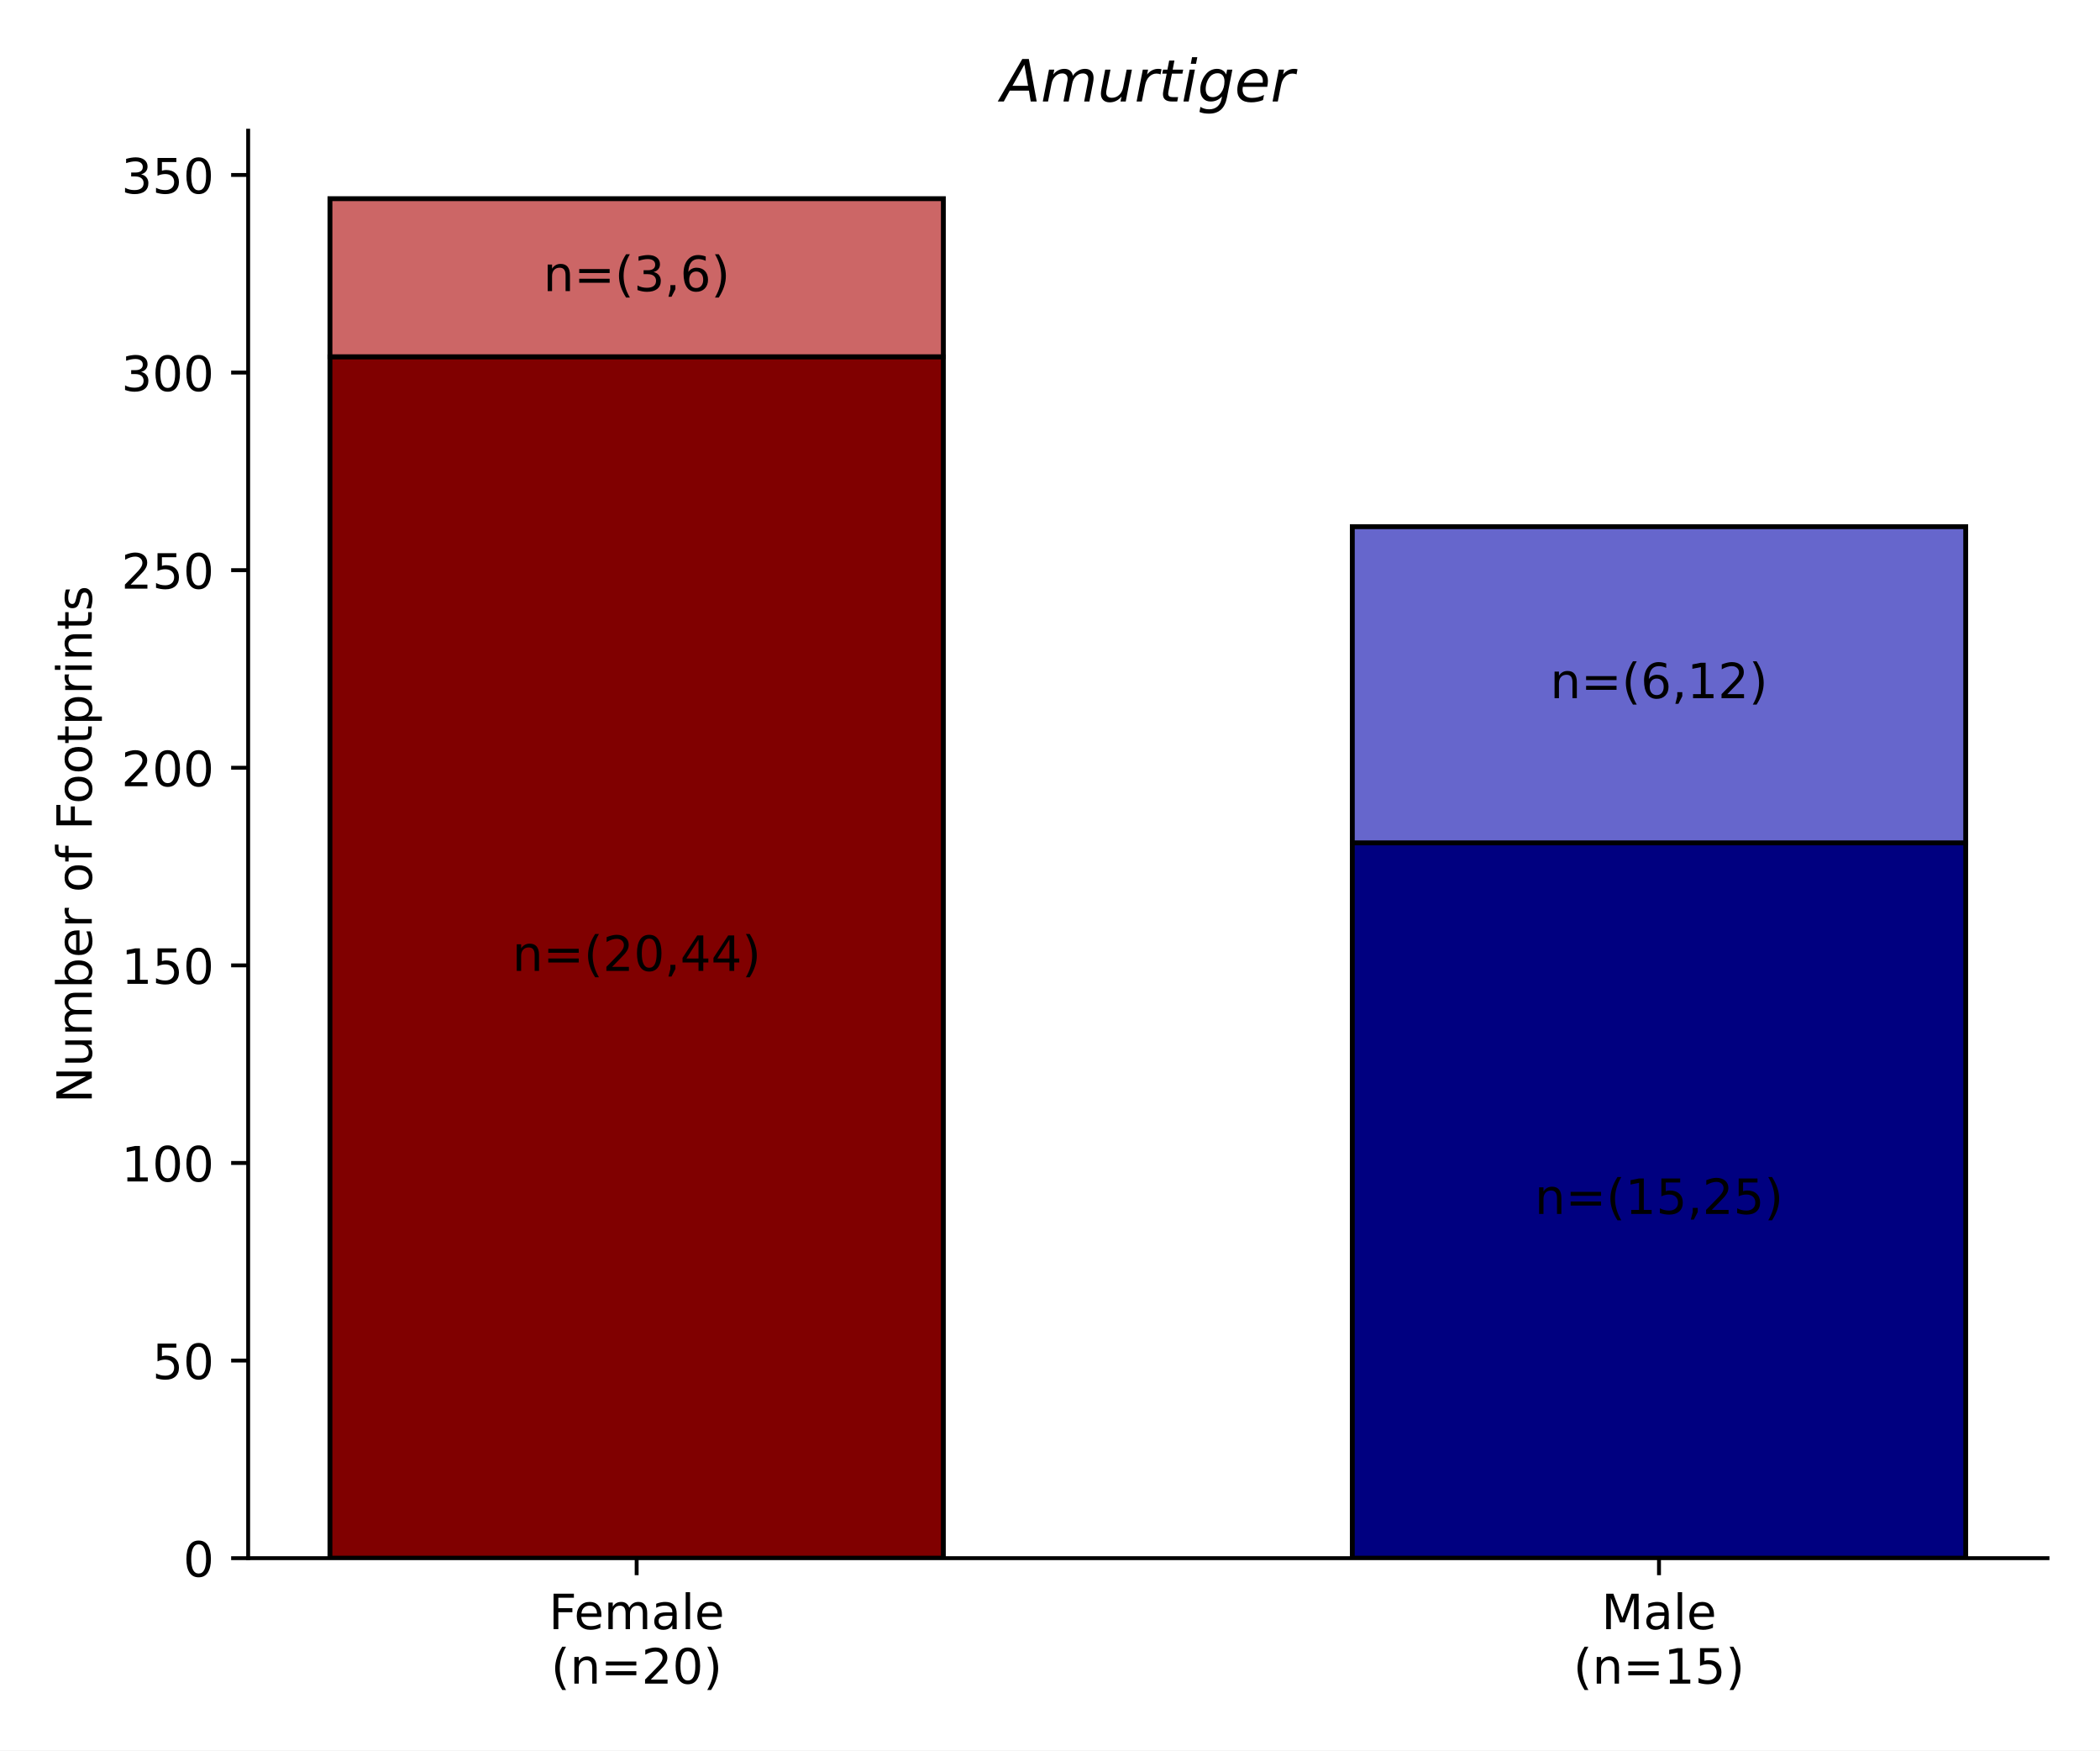
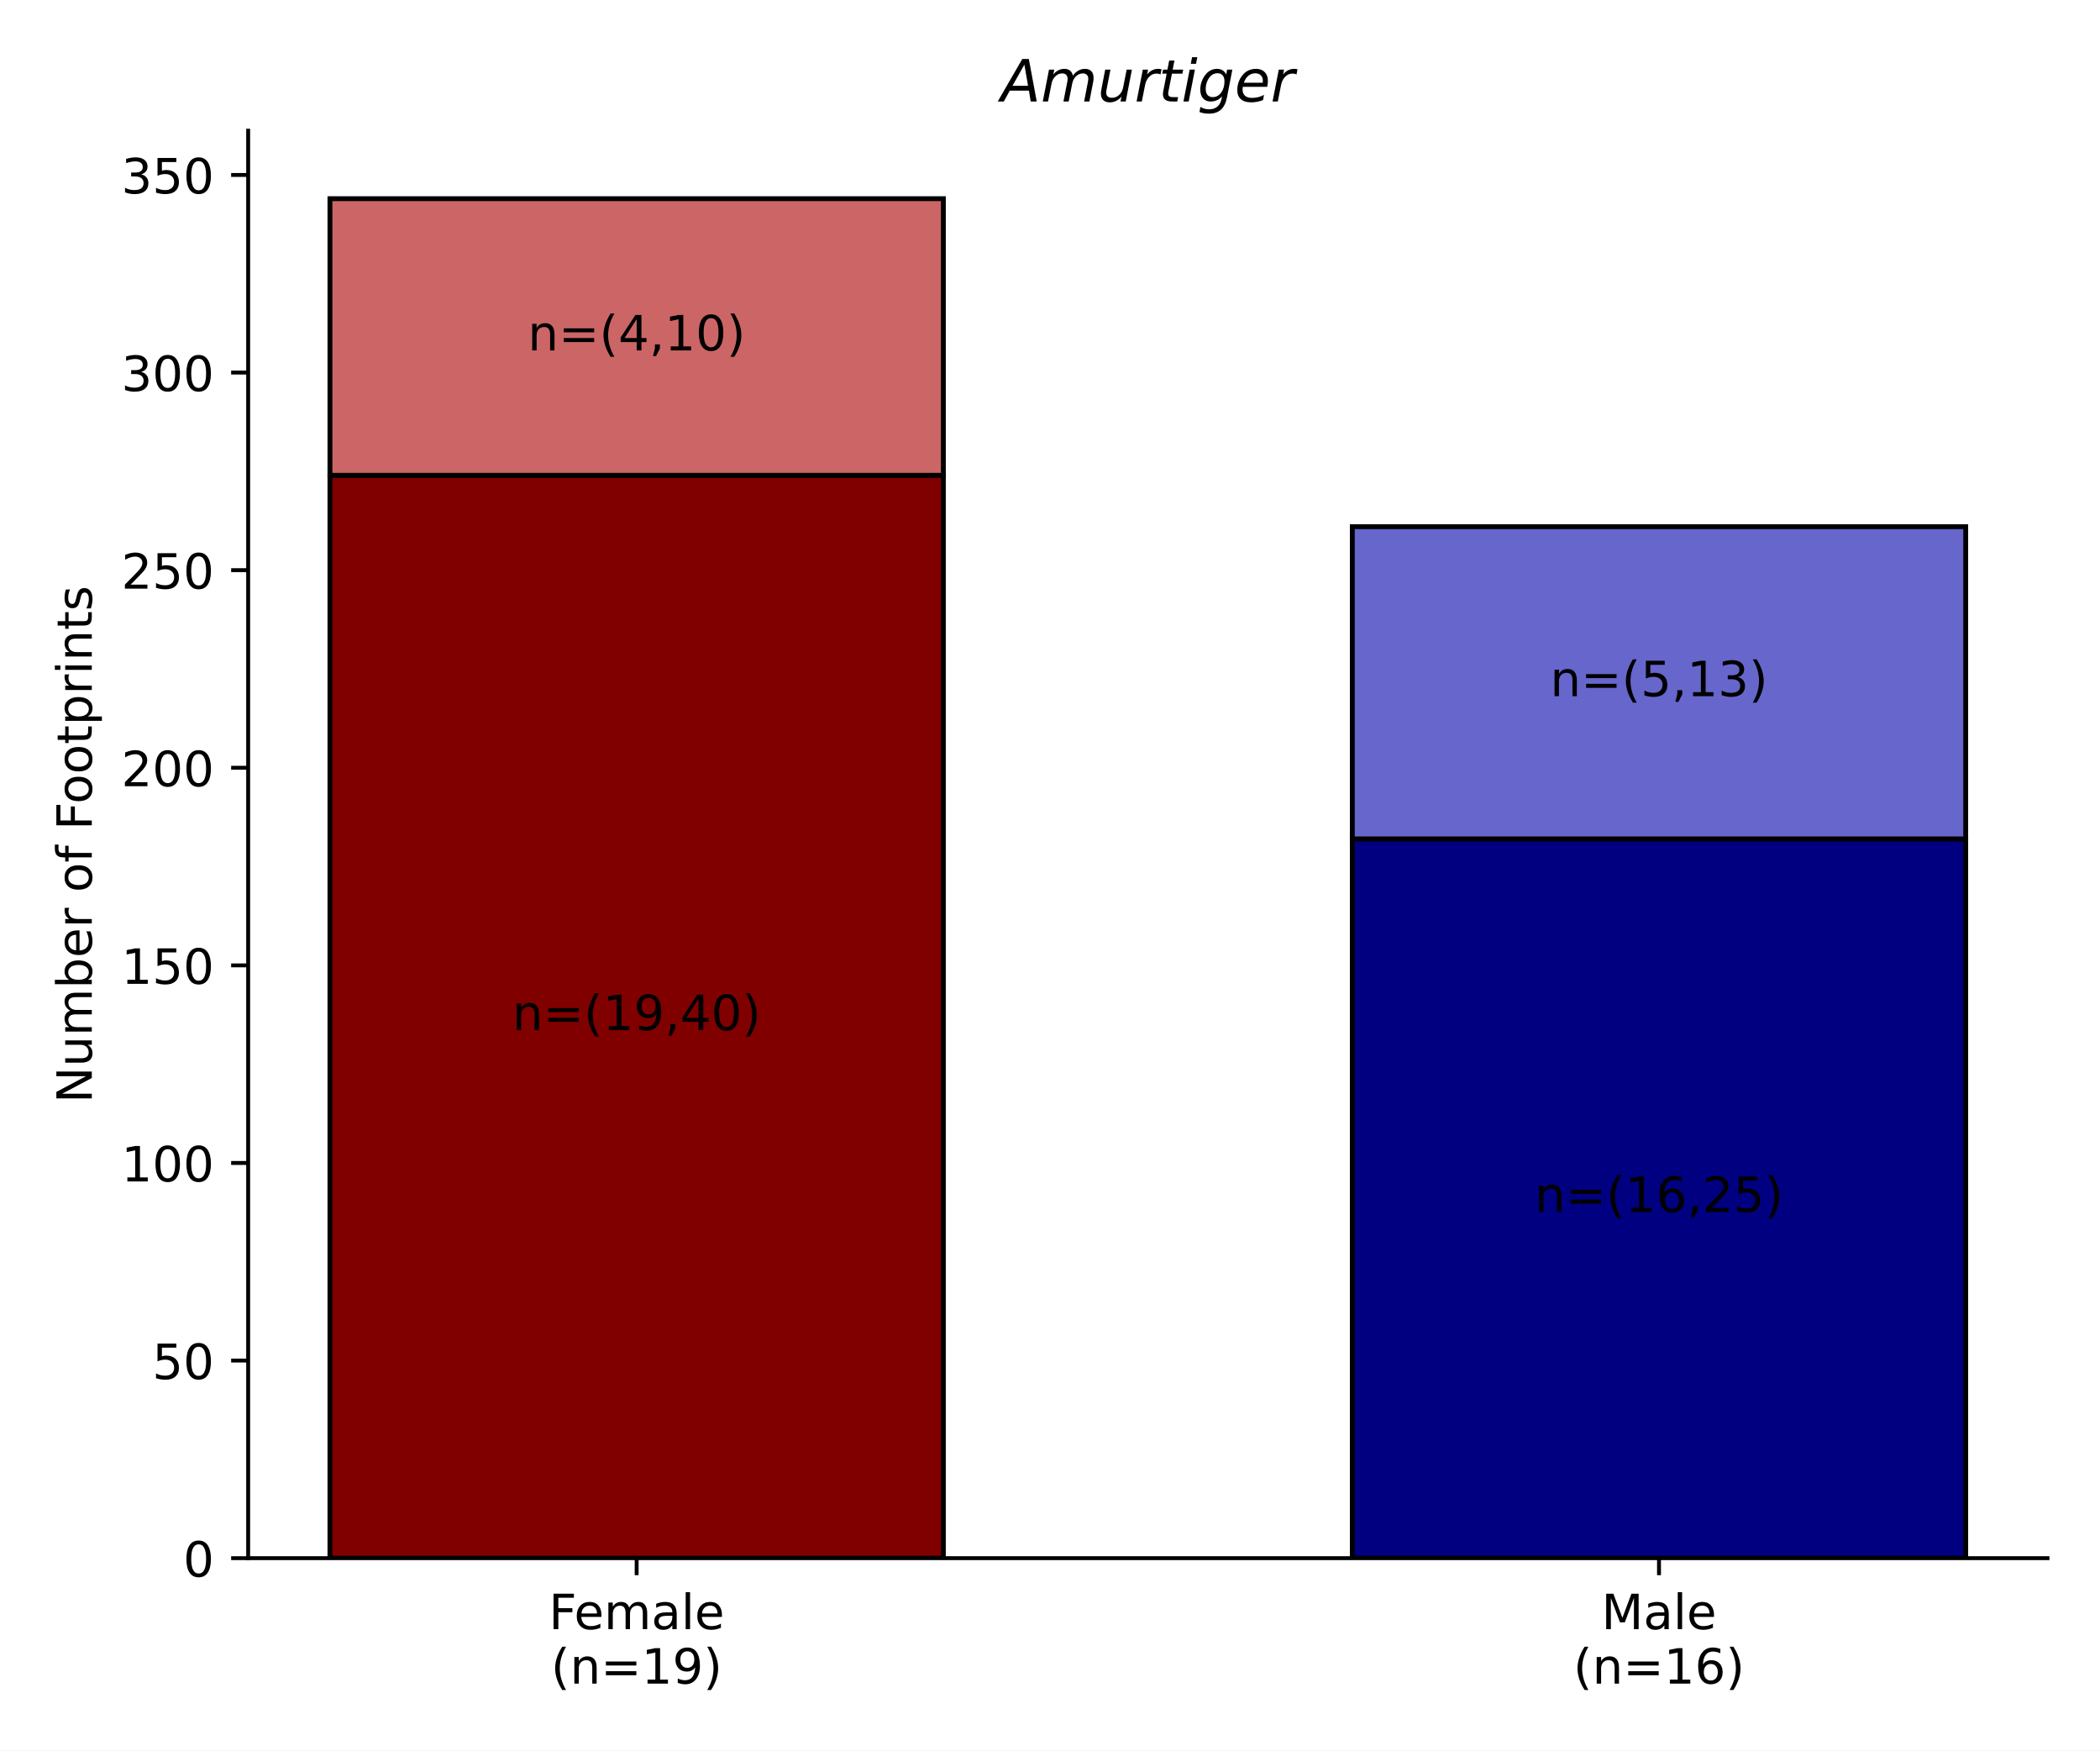
<svg xmlns="http://www.w3.org/2000/svg" xmlns:xlink="http://www.w3.org/1999/xlink" width="432pt" height="360pt" viewBox="0 0 432 360" version="1.1">
  <defs>
    <style type="text/css">*{stroke-linejoin: round; stroke-linecap: butt}</style>
  </defs>
  <g id="figure_1">
    <g id="patch_1">
      <path d="M 0 360  L 432 360  L 432 0  L 0 0  z " style="fill: #ffffff" />
    </g>
    <g id="axes_1">
      <g id="patch_2">
        <path d="M 51.05 320.456  L 421.2 320.456  L 421.2 26.88  L 51.05 26.88  z " style="fill: #ffffff" />
      </g>
      <g id="patch_3">
-         <path d="M 67.875 320.456  L 194.062 320.456  L 194.062 73.371  L 67.875 73.371  z " clip-path="url(#p9f3438cbc7)" style="fill: #800000; stroke: #000000; stroke-linejoin: miter" />
+         <path d="M 67.875 320.456  L 194.062 320.456  L 194.062 97.754  L 67.875 97.754  z " clip-path="url(#p2c2c8efdcc)" style="fill: #800000; stroke: #000000; stroke-linejoin: miter" />
      </g>
      <g id="patch_4">
-         <path d="M 278.188 320.456  L 404.375 320.456  L 404.375 173.343  L 278.188 173.343  z " clip-path="url(#p9f3438cbc7)" style="fill: #000080; stroke: #000000; stroke-linejoin: miter" />
+         <path d="M 278.188 320.456  L 404.375 320.456  L 404.375 172.53  L 278.188 172.53  z " clip-path="url(#p2c2c8efdcc)" style="fill: #000080; stroke: #000000; stroke-linejoin: miter" />
      </g>
      <g id="patch_5">
-         <path d="M 67.875 73.371  L 194.062 73.371  L 194.062 40.86  L 67.875 40.86  z " clip-path="url(#p9f3438cbc7)" style="fill: #cc6666; stroke: #000000; stroke-linejoin: miter" />
+         <path d="M 67.875 97.754  L 194.062 97.754  L 194.062 40.86  L 67.875 40.86  z " clip-path="url(#p2c2c8efdcc)" style="fill: #cc6666; stroke: #000000; stroke-linejoin: miter" />
      </g>
      <g id="patch_6">
-         <path d="M 278.188 173.343  L 404.375 173.343  L 404.375 108.321  L 278.188 108.321  z " clip-path="url(#p9f3438cbc7)" style="fill: #6666cc; stroke: #000000; stroke-linejoin: miter" />
+         <path d="M 278.188 172.53  L 404.375 172.53  L 404.375 108.321  L 278.188 108.321  z " clip-path="url(#p2c2c8efdcc)" style="fill: #6666cc; stroke: #000000; stroke-linejoin: miter" />
      </g>
      <g id="matplotlib.axis_1">
        <g id="xtick_1">
          <g id="line2d_1">
            <defs>
-               <path id="m5fce52562e" d="M 0 0  L 0 3.5  " style="stroke: #000000; stroke-width: 0.8" />
+               <path id="m03773ecd02" d="M 0 0  L 0 3.5  " style="stroke: #000000; stroke-width: 0.8" />
            </defs>
            <g>
-               <use xlink:href="#m5fce52562e" x="130.969" y="320.456" style="stroke: #000000; stroke-width: 0.8" />
+               <use xlink:href="#m03773ecd02" x="130.969" y="320.456" style="stroke: #000000; stroke-width: 0.8" />
            </g>
          </g>
          <g id="text_1">
            <g transform="translate(112.8914 335.0544) scale(0.1 -0.1)">
              <defs>
                <path id="DejaVuSans-46" d="M 628 4666  L 3309 4666  L 3309 4134  L 1259 4134  L 1259 2759  L 3109 2759  L 3109 2228  L 1259 2228  L 1259 0  L 628 0  L 628 4666  z " transform="scale(0.015625)" />
                <path id="DejaVuSans-65" d="M 3597 1894  L 3597 1613  L 953 1613  Q 991 1019 1311 708  Q 1631 397 2203 397  Q 2534 397 2845 478  Q 3156 559 3463 722  L 3463 178  Q 3153 47 2828 -22  Q 2503 -91 2169 -91  Q 1331 -91 842 396  Q 353 884 353 1716  Q 353 2575 817 3079  Q 1281 3584 2069 3584  Q 2775 3584 3186 3129  Q 3597 2675 3597 1894  z M 3022 2063  Q 3016 2534 2758 2815  Q 2500 3097 2075 3097  Q 1594 3097 1305 2825  Q 1016 2553 972 2059  L 3022 2063  z " transform="scale(0.015625)" />
                <path id="DejaVuSans-6d" d="M 3328 2828  Q 3544 3216 3844 3400  Q 4144 3584 4550 3584  Q 5097 3584 5394 3201  Q 5691 2819 5691 2113  L 5691 0  L 5113 0  L 5113 2094  Q 5113 2597 4934 2840  Q 4756 3084 4391 3084  Q 3944 3084 3684 2787  Q 3425 2491 3425 1978  L 3425 0  L 2847 0  L 2847 2094  Q 2847 2600 2669 2842  Q 2491 3084 2119 3084  Q 1678 3084 1418 2786  Q 1159 2488 1159 1978  L 1159 0  L 581 0  L 581 3500  L 1159 3500  L 1159 2956  Q 1356 3278 1631 3431  Q 1906 3584 2284 3584  Q 2666 3584 2933 3390  Q 3200 3197 3328 2828  z " transform="scale(0.015625)" />
                <path id="DejaVuSans-61" d="M 2194 1759  Q 1497 1759 1228 1600  Q 959 1441 959 1056  Q 959 750 1161 570  Q 1363 391 1709 391  Q 2188 391 2477 730  Q 2766 1069 2766 1631  L 2766 1759  L 2194 1759  z M 3341 1997  L 3341 0  L 2766 0  L 2766 531  Q 2569 213 2275 61  Q 1981 -91 1556 -91  Q 1019 -91 701 211  Q 384 513 384 1019  Q 384 1609 779 1909  Q 1175 2209 1959 2209  L 2766 2209  L 2766 2266  Q 2766 2663 2505 2880  Q 2244 3097 1772 3097  Q 1472 3097 1187 3025  Q 903 2953 641 2809  L 641 3341  Q 956 3463 1253 3523  Q 1550 3584 1831 3584  Q 2591 3584 2966 3190  Q 3341 2797 3341 1997  z " transform="scale(0.015625)" />
                <path id="DejaVuSans-6c" d="M 603 4863  L 1178 4863  L 1178 0  L 603 0  L 603 4863  z " transform="scale(0.015625)" />
              </defs>
              <use xlink:href="#DejaVuSans-46" />
              <use xlink:href="#DejaVuSans-65" transform="translate(52.01953 0)" />
              <use xlink:href="#DejaVuSans-6d" transform="translate(113.543 0)" />
              <use xlink:href="#DejaVuSans-61" transform="translate(210.9551 0)" />
              <use xlink:href="#DejaVuSans-6c" transform="translate(272.2344 0)" />
              <use xlink:href="#DejaVuSans-65" transform="translate(300.0176 0)" />
            </g>
            <g transform="translate(113.3461 346.2523) scale(0.1 -0.1)">
              <defs>
                <path id="DejaVuSans-28" d="M 1984 4856  Q 1566 4138 1362 3434  Q 1159 2731 1159 2009  Q 1159 1288 1364 580  Q 1569 -128 1984 -844  L 1484 -844  Q 1016 -109 783 600  Q 550 1309 550 2009  Q 550 2706 781 3412  Q 1013 4119 1484 4856  L 1984 4856  z " transform="scale(0.015625)" />
                <path id="DejaVuSans-6e" d="M 3513 2113  L 3513 0  L 2938 0  L 2938 2094  Q 2938 2591 2744 2837  Q 2550 3084 2163 3084  Q 1697 3084 1428 2787  Q 1159 2491 1159 1978  L 1159 0  L 581 0  L 581 3500  L 1159 3500  L 1159 2956  Q 1366 3272 1645 3428  Q 1925 3584 2291 3584  Q 2894 3584 3203 3211  Q 3513 2838 3513 2113  z " transform="scale(0.015625)" />
                <path id="DejaVuSans-3d" d="M 678 2906  L 4684 2906  L 4684 2381  L 678 2381  L 678 2906  z M 678 1631  L 4684 1631  L 4684 1100  L 678 1100  L 678 1631  z " transform="scale(0.015625)" />
-                 <path id="DejaVuSans-32" d="M 1228 531  L 3431 531  L 3431 0  L 469 0  L 469 531  Q 828 903 1448 1529  Q 2069 2156 2228 2338  Q 2531 2678 2651 2914  Q 2772 3150 2772 3378  Q 2772 3750 2511 3984  Q 2250 4219 1831 4219  Q 1534 4219 1204 4116  Q 875 4013 500 3803  L 500 4441  Q 881 4594 1212 4672  Q 1544 4750 1819 4750  Q 2544 4750 2975 4387  Q 3406 4025 3406 3419  Q 3406 3131 3298 2873  Q 3191 2616 2906 2266  Q 2828 2175 2409 1742  Q 1991 1309 1228 531  z " transform="scale(0.015625)" />
-                 <path id="DejaVuSans-30" d="M 2034 4250  Q 1547 4250 1301 3770  Q 1056 3291 1056 2328  Q 1056 1369 1301 889  Q 1547 409 2034 409  Q 2525 409 2770 889  Q 3016 1369 3016 2328  Q 3016 3291 2770 3770  Q 2525 4250 2034 4250  z M 2034 4750  Q 2819 4750 3233 4129  Q 3647 3509 3647 2328  Q 3647 1150 3233 529  Q 2819 -91 2034 -91  Q 1250 -91 836 529  Q 422 1150 422 2328  Q 422 3509 836 4129  Q 1250 4750 2034 4750  z " transform="scale(0.015625)" />
+                 <path id="DejaVuSans-31" d="M 794 531  L 1825 531  L 1825 4091  L 703 3866  L 703 4441  L 1819 4666  L 2450 4666  L 2450 531  L 3481 531  L 3481 0  L 794 0  L 794 531  z " transform="scale(0.015625)" />
+                 <path id="DejaVuSans-39" d="M 703 97  L 703 672  Q 941 559 1184 500  Q 1428 441 1663 441  Q 2288 441 2617 861  Q 2947 1281 2994 2138  Q 2813 1869 2534 1725  Q 2256 1581 1919 1581  Q 1219 1581 811 2004  Q 403 2428 403 3163  Q 403 3881 828 4315  Q 1253 4750 1959 4750  Q 2769 4750 3195 4129  Q 3622 3509 3622 2328  Q 3622 1225 3098 567  Q 2575 -91 1691 -91  Q 1453 -91 1209 -44  Q 966 3 703 97  z M 1959 2075  Q 2384 2075 2632 2365  Q 2881 2656 2881 3163  Q 2881 3666 2632 3958  Q 2384 4250 1959 4250  Q 1534 4250 1286 3958  Q 1038 3666 1038 3163  Q 1038 2656 1286 2365  Q 1534 2075 1959 2075  z " transform="scale(0.015625)" />
                <path id="DejaVuSans-29" d="M 513 4856  L 1013 4856  Q 1481 4119 1714 3412  Q 1947 2706 1947 2009  Q 1947 1309 1714 600  Q 1481 -109 1013 -844  L 513 -844  Q 928 -128 1133 580  Q 1338 1288 1338 2009  Q 1338 2731 1133 3434  Q 928 4138 513 4856  z " transform="scale(0.015625)" />
              </defs>
              <use xlink:href="#DejaVuSans-28" />
              <use xlink:href="#DejaVuSans-6e" transform="translate(39.01367 0)" />
              <use xlink:href="#DejaVuSans-3d" transform="translate(102.3926 0)" />
-               <use xlink:href="#DejaVuSans-32" transform="translate(186.1816 0)" />
-               <use xlink:href="#DejaVuSans-30" transform="translate(249.8047 0)" />
+               <use xlink:href="#DejaVuSans-31" transform="translate(186.1816 0)" />
+               <use xlink:href="#DejaVuSans-39" transform="translate(249.8047 0)" />
              <use xlink:href="#DejaVuSans-29" transform="translate(313.4277 0)" />
            </g>
          </g>
        </g>
        <g id="xtick_2">
          <g id="line2d_2">
            <g>
-               <use xlink:href="#m5fce52562e" x="341.281" y="320.456" style="stroke: #000000; stroke-width: 0.8" />
+               <use xlink:href="#m03773ecd02" x="341.281" y="320.456" style="stroke: #000000; stroke-width: 0.8" />
            </g>
          </g>
          <g id="text_2">
            <g transform="translate(329.4375 335.0544) scale(0.1 -0.1)">
              <defs>
                <path id="DejaVuSans-4d" d="M 628 4666  L 1569 4666  L 2759 1491  L 3956 4666  L 4897 4666  L 4897 0  L 4281 0  L 4281 4097  L 3078 897  L 2444 897  L 1241 4097  L 1241 0  L 628 0  L 628 4666  z " transform="scale(0.015625)" />
              </defs>
              <use xlink:href="#DejaVuSans-4d" />
              <use xlink:href="#DejaVuSans-61" transform="translate(86.2793 0)" />
              <use xlink:href="#DejaVuSans-6c" transform="translate(147.5586 0)" />
              <use xlink:href="#DejaVuSans-65" transform="translate(175.3418 0)" />
            </g>
            <g transform="translate(323.6586 346.2523) scale(0.1 -0.1)">
              <defs>
-                 <path id="DejaVuSans-31" d="M 794 531  L 1825 531  L 1825 4091  L 703 3866  L 703 4441  L 1819 4666  L 2450 4666  L 2450 531  L 3481 531  L 3481 0  L 794 0  L 794 531  z " transform="scale(0.015625)" />
-                 <path id="DejaVuSans-35" d="M 691 4666  L 3169 4666  L 3169 4134  L 1269 4134  L 1269 2991  Q 1406 3038 1543 3061  Q 1681 3084 1819 3084  Q 2600 3084 3056 2656  Q 3513 2228 3513 1497  Q 3513 744 3044 326  Q 2575 -91 1722 -91  Q 1428 -91 1123 -41  Q 819 9 494 109  L 494 744  Q 775 591 1075 516  Q 1375 441 1709 441  Q 2250 441 2565 725  Q 2881 1009 2881 1497  Q 2881 1984 2565 2268  Q 2250 2553 1709 2553  Q 1456 2553 1204 2497  Q 953 2441 691 2322  L 691 4666  z " transform="scale(0.015625)" />
+                 <path id="DejaVuSans-36" d="M 2113 2584  Q 1688 2584 1439 2293  Q 1191 2003 1191 1497  Q 1191 994 1439 701  Q 1688 409 2113 409  Q 2538 409 2786 701  Q 3034 994 3034 1497  Q 3034 2003 2786 2293  Q 2538 2584 2113 2584  z M 3366 4563  L 3366 3988  Q 3128 4100 2886 4159  Q 2644 4219 2406 4219  Q 1781 4219 1451 3797  Q 1122 3375 1075 2522  Q 1259 2794 1537 2939  Q 1816 3084 2150 3084  Q 2853 3084 3261 2657  Q 3669 2231 3669 1497  Q 3669 778 3244 343  Q 2819 -91 2113 -91  Q 1303 -91 875 529  Q 447 1150 447 2328  Q 447 3434 972 4092  Q 1497 4750 2381 4750  Q 2619 4750 2861 4703  Q 3103 4656 3366 4563  z " transform="scale(0.015625)" />
              </defs>
              <use xlink:href="#DejaVuSans-28" />
              <use xlink:href="#DejaVuSans-6e" transform="translate(39.01367 0)" />
              <use xlink:href="#DejaVuSans-3d" transform="translate(102.3926 0)" />
              <use xlink:href="#DejaVuSans-31" transform="translate(186.1816 0)" />
-               <use xlink:href="#DejaVuSans-35" transform="translate(249.8047 0)" />
+               <use xlink:href="#DejaVuSans-36" transform="translate(249.8047 0)" />
              <use xlink:href="#DejaVuSans-29" transform="translate(313.4277 0)" />
            </g>
          </g>
        </g>
      </g>
      <g id="matplotlib.axis_2">
        <g id="ytick_1">
          <g id="line2d_3">
            <defs>
-               <path id="m33d136e91f" d="M 0 0  L -3.5 0  " style="stroke: #000000; stroke-width: 0.8" />
+               <path id="m432eec9fd9" d="M 0 0  L -3.5 0  " style="stroke: #000000; stroke-width: 0.8" />
            </defs>
            <g>
-               <use xlink:href="#m33d136e91f" x="51.05" y="320.456" style="stroke: #000000; stroke-width: 0.8" />
+               <use xlink:href="#m432eec9fd9" x="51.05" y="320.456" style="stroke: #000000; stroke-width: 0.8" />
            </g>
          </g>
          <g id="text_3">
            <g transform="translate(37.6875 324.2552) scale(0.1 -0.1)">
+               <defs>
+                 <path id="DejaVuSans-30" d="M 2034 4250  Q 1547 4250 1301 3770  Q 1056 3291 1056 2328  Q 1056 1369 1301 889  Q 1547 409 2034 409  Q 2525 409 2770 889  Q 3016 1369 3016 2328  Q 3016 3291 2770 3770  Q 2525 4250 2034 4250  z M 2034 4750  Q 2819 4750 3233 4129  Q 3647 3509 3647 2328  Q 3647 1150 3233 529  Q 2819 -91 2034 -91  Q 1250 -91 836 529  Q 422 1150 422 2328  Q 422 3509 836 4129  Q 1250 4750 2034 4750  z " transform="scale(0.015625)" />
+               </defs>
              <use xlink:href="#DejaVuSans-30" />
            </g>
          </g>
        </g>
        <g id="ytick_2">
          <g id="line2d_4">
            <g>
-               <use xlink:href="#m33d136e91f" x="51.05" y="279.817" style="stroke: #000000; stroke-width: 0.8" />
+               <use xlink:href="#m432eec9fd9" x="51.05" y="279.817" style="stroke: #000000; stroke-width: 0.8" />
            </g>
          </g>
          <g id="text_4">
            <g transform="translate(31.325 283.6162) scale(0.1 -0.1)">
+               <defs>
+                 <path id="DejaVuSans-35" d="M 691 4666  L 3169 4666  L 3169 4134  L 1269 4134  L 1269 2991  Q 1406 3038 1543 3061  Q 1681 3084 1819 3084  Q 2600 3084 3056 2656  Q 3513 2228 3513 1497  Q 3513 744 3044 326  Q 2575 -91 1722 -91  Q 1428 -91 1123 -41  Q 819 9 494 109  L 494 744  Q 775 591 1075 516  Q 1375 441 1709 441  Q 2250 441 2565 725  Q 2881 1009 2881 1497  Q 2881 1984 2565 2268  Q 2250 2553 1709 2553  Q 1456 2553 1204 2497  Q 953 2441 691 2322  L 691 4666  z " transform="scale(0.015625)" />
+               </defs>
              <use xlink:href="#DejaVuSans-35" />
              <use xlink:href="#DejaVuSans-30" transform="translate(63.62305 0)" />
            </g>
          </g>
        </g>
        <g id="ytick_3">
          <g id="line2d_5">
            <g>
-               <use xlink:href="#m33d136e91f" x="51.05" y="239.178" style="stroke: #000000; stroke-width: 0.8" />
+               <use xlink:href="#m432eec9fd9" x="51.05" y="239.178" style="stroke: #000000; stroke-width: 0.8" />
            </g>
          </g>
          <g id="text_5">
            <g transform="translate(24.9625 242.9773) scale(0.1 -0.1)">
              <use xlink:href="#DejaVuSans-31" />
              <use xlink:href="#DejaVuSans-30" transform="translate(63.62305 0)" />
              <use xlink:href="#DejaVuSans-30" transform="translate(127.2461 0)" />
            </g>
          </g>
        </g>
        <g id="ytick_4">
          <g id="line2d_6">
            <g>
-               <use xlink:href="#m33d136e91f" x="51.05" y="198.539" style="stroke: #000000; stroke-width: 0.8" />
+               <use xlink:href="#m432eec9fd9" x="51.05" y="198.539" style="stroke: #000000; stroke-width: 0.8" />
            </g>
          </g>
          <g id="text_6">
            <g transform="translate(24.9625 202.3383) scale(0.1 -0.1)">
              <use xlink:href="#DejaVuSans-31" />
              <use xlink:href="#DejaVuSans-35" transform="translate(63.62305 0)" />
              <use xlink:href="#DejaVuSans-30" transform="translate(127.2461 0)" />
            </g>
          </g>
        </g>
        <g id="ytick_5">
          <g id="line2d_7">
            <g>
-               <use xlink:href="#m33d136e91f" x="51.05" y="157.9" style="stroke: #000000; stroke-width: 0.8" />
+               <use xlink:href="#m432eec9fd9" x="51.05" y="157.9" style="stroke: #000000; stroke-width: 0.8" />
            </g>
          </g>
          <g id="text_7">
            <g transform="translate(24.9625 161.6993) scale(0.1 -0.1)">
+               <defs>
+                 <path id="DejaVuSans-32" d="M 1228 531  L 3431 531  L 3431 0  L 469 0  L 469 531  Q 828 903 1448 1529  Q 2069 2156 2228 2338  Q 2531 2678 2651 2914  Q 2772 3150 2772 3378  Q 2772 3750 2511 3984  Q 2250 4219 1831 4219  Q 1534 4219 1204 4116  Q 875 4013 500 3803  L 500 4441  Q 881 4594 1212 4672  Q 1544 4750 1819 4750  Q 2544 4750 2975 4387  Q 3406 4025 3406 3419  Q 3406 3131 3298 2873  Q 3191 2616 2906 2266  Q 2828 2175 2409 1742  Q 1991 1309 1228 531  z " transform="scale(0.015625)" />
+               </defs>
              <use xlink:href="#DejaVuSans-32" />
              <use xlink:href="#DejaVuSans-30" transform="translate(63.62305 0)" />
              <use xlink:href="#DejaVuSans-30" transform="translate(127.2461 0)" />
            </g>
          </g>
        </g>
        <g id="ytick_6">
          <g id="line2d_8">
            <g>
-               <use xlink:href="#m33d136e91f" x="51.05" y="117.261" style="stroke: #000000; stroke-width: 0.8" />
+               <use xlink:href="#m432eec9fd9" x="51.05" y="117.261" style="stroke: #000000; stroke-width: 0.8" />
            </g>
          </g>
          <g id="text_8">
            <g transform="translate(24.9625 121.0603) scale(0.1 -0.1)">
              <use xlink:href="#DejaVuSans-32" />
              <use xlink:href="#DejaVuSans-35" transform="translate(63.62305 0)" />
              <use xlink:href="#DejaVuSans-30" transform="translate(127.2461 0)" />
            </g>
          </g>
        </g>
        <g id="ytick_7">
          <g id="line2d_9">
            <g>
-               <use xlink:href="#m33d136e91f" x="51.05" y="76.622" style="stroke: #000000; stroke-width: 0.8" />
+               <use xlink:href="#m432eec9fd9" x="51.05" y="76.622" style="stroke: #000000; stroke-width: 0.8" />
            </g>
          </g>
          <g id="text_9">
            <g transform="translate(24.9625 80.42133) scale(0.1 -0.1)">
              <defs>
                <path id="DejaVuSans-33" d="M 2597 2516  Q 3050 2419 3304 2112  Q 3559 1806 3559 1356  Q 3559 666 3084 287  Q 2609 -91 1734 -91  Q 1441 -91 1130 -33  Q 819 25 488 141  L 488 750  Q 750 597 1062 519  Q 1375 441 1716 441  Q 2309 441 2620 675  Q 2931 909 2931 1356  Q 2931 1769 2642 2001  Q 2353 2234 1838 2234  L 1294 2234  L 1294 2753  L 1863 2753  Q 2328 2753 2575 2939  Q 2822 3125 2822 3475  Q 2822 3834 2567 4026  Q 2313 4219 1838 4219  Q 1578 4219 1281 4162  Q 984 4106 628 3988  L 628 4550  Q 988 4650 1302 4700  Q 1616 4750 1894 4750  Q 2613 4750 3031 4423  Q 3450 4097 3450 3541  Q 3450 3153 3228 2886  Q 3006 2619 2597 2516  z " transform="scale(0.015625)" />
              </defs>
              <use xlink:href="#DejaVuSans-33" />
              <use xlink:href="#DejaVuSans-30" transform="translate(63.62305 0)" />
              <use xlink:href="#DejaVuSans-30" transform="translate(127.2461 0)" />
            </g>
          </g>
        </g>
        <g id="ytick_8">
          <g id="line2d_10">
            <g>
-               <use xlink:href="#m33d136e91f" x="51.05" y="35.983" style="stroke: #000000; stroke-width: 0.8" />
+               <use xlink:href="#m432eec9fd9" x="51.05" y="35.983" style="stroke: #000000; stroke-width: 0.8" />
            </g>
          </g>
          <g id="text_10">
            <g transform="translate(24.9625 39.78235) scale(0.1 -0.1)">
              <use xlink:href="#DejaVuSans-33" />
              <use xlink:href="#DejaVuSans-35" transform="translate(63.62305 0)" />
              <use xlink:href="#DejaVuSans-30" transform="translate(127.2461 0)" />
            </g>
          </g>
        </g>
        <g id="text_11">
          <g transform="translate(18.88281 226.8774) rotate(-90) scale(0.1 -0.1)">
            <defs>
              <path id="DejaVuSans-4e" d="M 628 4666  L 1478 4666  L 3547 763  L 3547 4666  L 4159 4666  L 4159 0  L 3309 0  L 1241 3903  L 1241 0  L 628 0  L 628 4666  z " transform="scale(0.015625)" />
              <path id="DejaVuSans-75" d="M 544 1381  L 544 3500  L 1119 3500  L 1119 1403  Q 1119 906 1312 657  Q 1506 409 1894 409  Q 2359 409 2629 706  Q 2900 1003 2900 1516  L 2900 3500  L 3475 3500  L 3475 0  L 2900 0  L 2900 538  Q 2691 219 2414 64  Q 2138 -91 1772 -91  Q 1169 -91 856 284  Q 544 659 544 1381  z M 1991 3584  L 1991 3584  z " transform="scale(0.015625)" />
              <path id="DejaVuSans-62" d="M 3116 1747  Q 3116 2381 2855 2742  Q 2594 3103 2138 3103  Q 1681 3103 1420 2742  Q 1159 2381 1159 1747  Q 1159 1113 1420 752  Q 1681 391 2138 391  Q 2594 391 2855 752  Q 3116 1113 3116 1747  z M 1159 2969  Q 1341 3281 1617 3432  Q 1894 3584 2278 3584  Q 2916 3584 3314 3078  Q 3713 2572 3713 1747  Q 3713 922 3314 415  Q 2916 -91 2278 -91  Q 1894 -91 1617 61  Q 1341 213 1159 525  L 1159 0  L 581 0  L 581 4863  L 1159 4863  L 1159 2969  z " transform="scale(0.015625)" />
              <path id="DejaVuSans-72" d="M 2631 2963  Q 2534 3019 2420 3045  Q 2306 3072 2169 3072  Q 1681 3072 1420 2755  Q 1159 2438 1159 1844  L 1159 0  L 581 0  L 581 3500  L 1159 3500  L 1159 2956  Q 1341 3275 1631 3429  Q 1922 3584 2338 3584  Q 2397 3584 2469 3576  Q 2541 3569 2628 3553  L 2631 2963  z " transform="scale(0.015625)" />
              <path id="DejaVuSans-20" transform="scale(0.015625)" />
              <path id="DejaVuSans-6f" d="M 1959 3097  Q 1497 3097 1228 2736  Q 959 2375 959 1747  Q 959 1119 1226 758  Q 1494 397 1959 397  Q 2419 397 2687 759  Q 2956 1122 2956 1747  Q 2956 2369 2687 2733  Q 2419 3097 1959 3097  z M 1959 3584  Q 2709 3584 3137 3096  Q 3566 2609 3566 1747  Q 3566 888 3137 398  Q 2709 -91 1959 -91  Q 1206 -91 779 398  Q 353 888 353 1747  Q 353 2609 779 3096  Q 1206 3584 1959 3584  z " transform="scale(0.015625)" />
              <path id="DejaVuSans-66" d="M 2375 4863  L 2375 4384  L 1825 4384  Q 1516 4384 1395 4259  Q 1275 4134 1275 3809  L 1275 3500  L 2222 3500  L 2222 3053  L 1275 3053  L 1275 0  L 697 0  L 697 3053  L 147 3053  L 147 3500  L 697 3500  L 697 3744  Q 697 4328 969 4595  Q 1241 4863 1831 4863  L 2375 4863  z " transform="scale(0.015625)" />
              <path id="DejaVuSans-74" d="M 1172 4494  L 1172 3500  L 2356 3500  L 2356 3053  L 1172 3053  L 1172 1153  Q 1172 725 1289 603  Q 1406 481 1766 481  L 2356 481  L 2356 0  L 1766 0  Q 1100 0 847 248  Q 594 497 594 1153  L 594 3053  L 172 3053  L 172 3500  L 594 3500  L 594 4494  L 1172 4494  z " transform="scale(0.015625)" />
              <path id="DejaVuSans-70" d="M 1159 525  L 1159 -1331  L 581 -1331  L 581 3500  L 1159 3500  L 1159 2969  Q 1341 3281 1617 3432  Q 1894 3584 2278 3584  Q 2916 3584 3314 3078  Q 3713 2572 3713 1747  Q 3713 922 3314 415  Q 2916 -91 2278 -91  Q 1894 -91 1617 61  Q 1341 213 1159 525  z M 3116 1747  Q 3116 2381 2855 2742  Q 2594 3103 2138 3103  Q 1681 3103 1420 2742  Q 1159 2381 1159 1747  Q 1159 1113 1420 752  Q 1681 391 2138 391  Q 2594 391 2855 752  Q 3116 1113 3116 1747  z " transform="scale(0.015625)" />
              <path id="DejaVuSans-69" d="M 603 3500  L 1178 3500  L 1178 0  L 603 0  L 603 3500  z M 603 4863  L 1178 4863  L 1178 4134  L 603 4134  L 603 4863  z " transform="scale(0.015625)" />
              <path id="DejaVuSans-73" d="M 2834 3397  L 2834 2853  Q 2591 2978 2328 3040  Q 2066 3103 1784 3103  Q 1356 3103 1142 2972  Q 928 2841 928 2578  Q 928 2378 1081 2264  Q 1234 2150 1697 2047  L 1894 2003  Q 2506 1872 2764 1633  Q 3022 1394 3022 966  Q 3022 478 2636 193  Q 2250 -91 1575 -91  Q 1294 -91 989 -36  Q 684 19 347 128  L 347 722  Q 666 556 975 473  Q 1284 391 1588 391  Q 1994 391 2212 530  Q 2431 669 2431 922  Q 2431 1156 2273 1281  Q 2116 1406 1581 1522  L 1381 1569  Q 847 1681 609 1914  Q 372 2147 372 2553  Q 372 3047 722 3315  Q 1072 3584 1716 3584  Q 2034 3584 2315 3537  Q 2597 3491 2834 3397  z " transform="scale(0.015625)" />
            </defs>
            <use xlink:href="#DejaVuSans-4e" />
            <use xlink:href="#DejaVuSans-75" transform="translate(74.80469 0)" />
            <use xlink:href="#DejaVuSans-6d" transform="translate(138.1836 0)" />
            <use xlink:href="#DejaVuSans-62" transform="translate(235.5957 0)" />
            <use xlink:href="#DejaVuSans-65" transform="translate(299.0723 0)" />
            <use xlink:href="#DejaVuSans-72" transform="translate(360.5957 0)" />
            <use xlink:href="#DejaVuSans-20" transform="translate(401.709 0)" />
            <use xlink:href="#DejaVuSans-6f" transform="translate(433.4961 0)" />
            <use xlink:href="#DejaVuSans-66" transform="translate(494.6777 0)" />
            <use xlink:href="#DejaVuSans-20" transform="translate(529.8828 0)" />
            <use xlink:href="#DejaVuSans-46" transform="translate(561.6699 0)" />
            <use xlink:href="#DejaVuSans-6f" transform="translate(615.5645 0)" />
            <use xlink:href="#DejaVuSans-6f" transform="translate(676.7461 0)" />
            <use xlink:href="#DejaVuSans-74" transform="translate(737.9277 0)" />
            <use xlink:href="#DejaVuSans-70" transform="translate(777.1367 0)" />
            <use xlink:href="#DejaVuSans-72" transform="translate(840.6133 0)" />
            <use xlink:href="#DejaVuSans-69" transform="translate(881.7266 0)" />
            <use xlink:href="#DejaVuSans-6e" transform="translate(909.5098 0)" />
            <use xlink:href="#DejaVuSans-74" transform="translate(972.8887 0)" />
            <use xlink:href="#DejaVuSans-73" transform="translate(1012.098 0)" />
          </g>
        </g>
      </g>
      <g id="patch_7">
        <path d="M 51.05 320.456  L 51.05 26.88  " style="fill: none; stroke: #000000; stroke-width: 0.8; stroke-linejoin: miter; stroke-linecap: square" />
      </g>
      <g id="patch_8">
        <path d="M 51.05 320.456  L 421.2 320.456  " style="fill: none; stroke: #000000; stroke-width: 0.8; stroke-linejoin: miter; stroke-linecap: square" />
      </g>
      <g id="text_12">
-         <g transform="translate(105.3945 199.6729) scale(0.1 -0.1)">
+         <g transform="translate(105.3945 211.8646) scale(0.1 -0.1)">
          <defs>
            <path id="DejaVuSans-2c" d="M 750 794  L 1409 794  L 1409 256  L 897 -744  L 494 -744  L 750 256  L 750 794  z " transform="scale(0.015625)" />
            <path id="DejaVuSans-34" d="M 2419 4116  L 825 1625  L 2419 1625  L 2419 4116  z M 2253 4666  L 3047 4666  L 3047 1625  L 3713 1625  L 3713 1100  L 3047 1100  L 3047 0  L 2419 0  L 2419 1100  L 313 1100  L 313 1709  L 2253 4666  z " transform="scale(0.015625)" />
          </defs>
          <use xlink:href="#DejaVuSans-6e" />
          <use xlink:href="#DejaVuSans-3d" transform="translate(63.37891 0)" />
          <use xlink:href="#DejaVuSans-28" transform="translate(147.168 0)" />
-           <use xlink:href="#DejaVuSans-32" transform="translate(186.1816 0)" />
-           <use xlink:href="#DejaVuSans-30" transform="translate(249.8047 0)" />
+           <use xlink:href="#DejaVuSans-31" transform="translate(186.1816 0)" />
+           <use xlink:href="#DejaVuSans-39" transform="translate(249.8047 0)" />
          <use xlink:href="#DejaVuSans-2c" transform="translate(313.4277 0)" />
          <use xlink:href="#DejaVuSans-34" transform="translate(345.2148 0)" />
-           <use xlink:href="#DejaVuSans-34" transform="translate(408.8379 0)" />
+           <use xlink:href="#DejaVuSans-30" transform="translate(408.8379 0)" />
          <use xlink:href="#DejaVuSans-29" transform="translate(472.4609 0)" />
        </g>
      </g>
      <g id="text_13">
-         <g transform="translate(315.707 249.6588) scale(0.1 -0.1)">
+         <g transform="translate(315.707 249.2524) scale(0.1 -0.1)">
          <use xlink:href="#DejaVuSans-6e" />
          <use xlink:href="#DejaVuSans-3d" transform="translate(63.37891 0)" />
          <use xlink:href="#DejaVuSans-28" transform="translate(147.168 0)" />
          <use xlink:href="#DejaVuSans-31" transform="translate(186.1816 0)" />
-           <use xlink:href="#DejaVuSans-35" transform="translate(249.8047 0)" />
+           <use xlink:href="#DejaVuSans-36" transform="translate(249.8047 0)" />
          <use xlink:href="#DejaVuSans-2c" transform="translate(313.4277 0)" />
          <use xlink:href="#DejaVuSans-32" transform="translate(345.2148 0)" />
          <use xlink:href="#DejaVuSans-35" transform="translate(408.8379 0)" />
          <use xlink:href="#DejaVuSans-29" transform="translate(472.4609 0)" />
        </g>
      </g>
      <g id="text_14">
-         <g transform="translate(111.757 59.87478) scale(0.1 -0.1)">
-           <defs>
-             <path id="DejaVuSans-36" d="M 2113 2584  Q 1688 2584 1439 2293  Q 1191 2003 1191 1497  Q 1191 994 1439 701  Q 1688 409 2113 409  Q 2538 409 2786 701  Q 3034 994 3034 1497  Q 3034 2003 2786 2293  Q 2538 2584 2113 2584  z M 3366 4563  L 3366 3988  Q 3128 4100 2886 4159  Q 2644 4219 2406 4219  Q 1781 4219 1451 3797  Q 1122 3375 1075 2522  Q 1259 2794 1537 2939  Q 1816 3084 2150 3084  Q 2853 3084 3261 2657  Q 3669 2231 3669 1497  Q 3669 778 3244 343  Q 2819 -91 2113 -91  Q 1303 -91 875 529  Q 447 1150 447 2328  Q 447 3434 972 4092  Q 1497 4750 2381 4750  Q 2619 4750 2861 4703  Q 3103 4656 3366 4563  z " transform="scale(0.015625)" />
-           </defs>
+         <g transform="translate(108.5758 72.06647) scale(0.1 -0.1)">
          <use xlink:href="#DejaVuSans-6e" />
          <use xlink:href="#DejaVuSans-3d" transform="translate(63.37891 0)" />
          <use xlink:href="#DejaVuSans-28" transform="translate(147.168 0)" />
-           <use xlink:href="#DejaVuSans-33" transform="translate(186.1816 0)" />
+           <use xlink:href="#DejaVuSans-34" transform="translate(186.1816 0)" />
          <use xlink:href="#DejaVuSans-2c" transform="translate(249.8047 0)" />
-           <use xlink:href="#DejaVuSans-36" transform="translate(281.5918 0)" />
-           <use xlink:href="#DejaVuSans-29" transform="translate(345.2148 0)" />
+           <use xlink:href="#DejaVuSans-31" transform="translate(281.5918 0)" />
+           <use xlink:href="#DejaVuSans-30" transform="translate(345.2148 0)" />
+           <use xlink:href="#DejaVuSans-29" transform="translate(408.8379 0)" />
        </g>
      </g>
      <g id="text_15">
-         <g transform="translate(318.8883 143.5911) scale(0.1 -0.1)">
+         <g transform="translate(318.8883 143.1847) scale(0.1 -0.1)">
          <use xlink:href="#DejaVuSans-6e" />
          <use xlink:href="#DejaVuSans-3d" transform="translate(63.37891 0)" />
          <use xlink:href="#DejaVuSans-28" transform="translate(147.168 0)" />
-           <use xlink:href="#DejaVuSans-36" transform="translate(186.1816 0)" />
+           <use xlink:href="#DejaVuSans-35" transform="translate(186.1816 0)" />
          <use xlink:href="#DejaVuSans-2c" transform="translate(249.8047 0)" />
          <use xlink:href="#DejaVuSans-31" transform="translate(281.5918 0)" />
-           <use xlink:href="#DejaVuSans-32" transform="translate(345.2148 0)" />
+           <use xlink:href="#DejaVuSans-33" transform="translate(345.2148 0)" />
          <use xlink:href="#DejaVuSans-29" transform="translate(408.8379 0)" />
        </g>
      </g>
      <g id="text_16">
        <g transform="translate(205.885 20.88) scale(0.12 -0.12)">
          <defs>
            <path id="DejaVuSans-Oblique-41" d="M 2356 4666  L 3072 4666  L 3938 0  L 3278 0  L 3084 1197  L 984 1197  L 325 0  L -341 0  L 2356 4666  z M 2584 4044  L 1275 1722  L 2988 1722  L 2584 4044  z " transform="scale(0.015625)" />
            <path id="DejaVuSans-Oblique-6d" d="M 5747 2113  L 5338 0  L 4763 0  L 5166 2094  Q 5191 2228 5203 2325  Q 5216 2422 5216 2491  Q 5216 2772 5059 2928  Q 4903 3084 4622 3084  Q 4203 3084 3875 2770  Q 3547 2456 3450 1953  L 3066 0  L 2491 0  L 2900 2094  Q 2925 2209 2937 2307  Q 2950 2406 2950 2484  Q 2950 2769 2794 2926  Q 2638 3084 2363 3084  Q 1938 3084 1609 2770  Q 1281 2456 1184 1953  L 800 0  L 225 0  L 909 3500  L 1484 3500  L 1375 2956  Q 1609 3263 1923 3423  Q 2238 3584 2597 3584  Q 2978 3584 3223 3384  Q 3469 3184 3519 2828  Q 3781 3197 4126 3390  Q 4472 3584 4856 3584  Q 5306 3584 5551 3325  Q 5797 3066 5797 2591  Q 5797 2488 5784 2364  Q 5772 2241 5747 2113  z " transform="scale(0.015625)" />
            <path id="DejaVuSans-Oblique-75" d="M 428 1388  L 838 3500  L 1416 3500  L 1006 1409  Q 975 1256 961 1147  Q 947 1038 947 966  Q 947 700 1109 554  Q 1272 409 1569 409  Q 2031 409 2368 721  Q 2706 1034 2809 1563  L 3194 3500  L 3769 3500  L 3091 0  L 2516 0  L 2631 550  Q 2388 244 2052 76  Q 1716 -91 1338 -91  Q 878 -91 622 161  Q 366 413 366 863  Q 366 956 381 1097  Q 397 1238 428 1388  z " transform="scale(0.015625)" />
            <path id="DejaVuSans-Oblique-72" d="M 2853 2969  Q 2766 3016 2653 3041  Q 2541 3066 2413 3066  Q 1953 3066 1609 2717  Q 1266 2369 1153 1784  L 800 0  L 225 0  L 909 3500  L 1484 3500  L 1375 2956  Q 1603 3259 1920 3421  Q 2238 3584 2597 3584  Q 2691 3584 2781 3573  Q 2872 3563 2963 3538  L 2853 2969  z " transform="scale(0.015625)" />
            <path id="DejaVuSans-Oblique-74" d="M 2706 3500  L 2619 3053  L 1472 3053  L 1100 1153  Q 1081 1047 1072 975  Q 1063 903 1063 863  Q 1063 663 1183 572  Q 1303 481 1569 481  L 2150 481  L 2053 0  L 1503 0  Q 991 0 739 200  Q 488 400 488 806  Q 488 878 497 964  Q 506 1050 525 1153  L 897 3053  L 409 3053  L 500 3500  L 978 3500  L 1172 4494  L 1747 4494  L 1556 3500  L 2706 3500  z " transform="scale(0.015625)" />
            <path id="DejaVuSans-Oblique-69" d="M 1172 4863  L 1747 4863  L 1606 4134  L 1031 4134  L 1172 4863  z M 909 3500  L 1484 3500  L 800 0  L 225 0  L 909 3500  z " transform="scale(0.015625)" />
            <path id="DejaVuSans-Oblique-67" d="M 3816 3500  L 3219 434  Q 3047 -456 2561 -893  Q 2075 -1331 1253 -1331  Q 950 -1331 690 -1286  Q 431 -1241 206 -1147  L 313 -588  Q 525 -725 762 -790  Q 1000 -856 1269 -856  Q 1816 -856 2167 -557  Q 2519 -259 2631 300  L 2681 563  Q 2441 288 2122 144  Q 1803 0 1434 0  Q 903 0 598 351  Q 294 703 294 1319  Q 294 1803 478 2267  Q 663 2731 997 3091  Q 1219 3328 1514 3456  Q 1809 3584 2131 3584  Q 2484 3584 2746 3420  Q 3009 3256 3138 2956  L 3238 3500  L 3816 3500  z M 2950 2216  Q 2950 2641 2750 2872  Q 2550 3103 2181 3103  Q 1953 3103 1747 3012  Q 1541 2922 1394 2759  Q 1156 2491 1023 2127  Q 891 1763 891 1375  Q 891 944 1092 712  Q 1294 481 1672 481  Q 2219 481 2584 976  Q 2950 1472 2950 2216  z " transform="scale(0.015625)" />
            <path id="DejaVuSans-Oblique-65" d="M 3078 2063  Q 3088 2113 3092 2166  Q 3097 2219 3097 2272  Q 3097 2653 2873 2875  Q 2650 3097 2266 3097  Q 1838 3097 1509 2826  Q 1181 2556 1013 2059  L 3078 2063  z M 3578 1613  L 903 1613  Q 884 1494 878 1425  Q 872 1356 872 1306  Q 872 872 1139 634  Q 1406 397 1894 397  Q 2269 397 2603 481  Q 2938 566 3225 728  L 3116 159  Q 2806 34 2476 -28  Q 2147 -91 1806 -91  Q 1078 -91 686 257  Q 294 606 294 1247  Q 294 1794 489 2264  Q 684 2734 1063 3103  Q 1306 3334 1642 3459  Q 1978 3584 2356 3584  Q 2950 3584 3301 3228  Q 3653 2872 3653 2272  Q 3653 2128 3634 1964  Q 3616 1800 3578 1613  z " transform="scale(0.015625)" />
          </defs>
          <use xlink:href="#DejaVuSans-Oblique-41" transform="translate(0 0.015625)" />
          <use xlink:href="#DejaVuSans-Oblique-6d" transform="translate(68.4082 0.015625)" />
          <use xlink:href="#DejaVuSans-Oblique-75" transform="translate(165.8203 0.015625)" />
          <use xlink:href="#DejaVuSans-Oblique-72" transform="translate(229.1992 0.015625)" />
          <use xlink:href="#DejaVuSans-Oblique-74" transform="translate(270.3125 0.015625)" />
          <use xlink:href="#DejaVuSans-Oblique-69" transform="translate(309.5215 0.015625)" />
          <use xlink:href="#DejaVuSans-Oblique-67" transform="translate(337.3047 0.015625)" />
          <use xlink:href="#DejaVuSans-Oblique-65" transform="translate(400.7812 0.015625)" />
          <use xlink:href="#DejaVuSans-Oblique-72" transform="translate(462.3047 0.015625)" />
        </g>
      </g>
    </g>
  </g>
  <defs>
-     <clipPath id="p9f3438cbc7">
+     <clipPath id="p2c2c8efdcc">
      <rect x="51.05" y="26.88" width="370.15" height="293.576" />
    </clipPath>
  </defs>
</svg>
